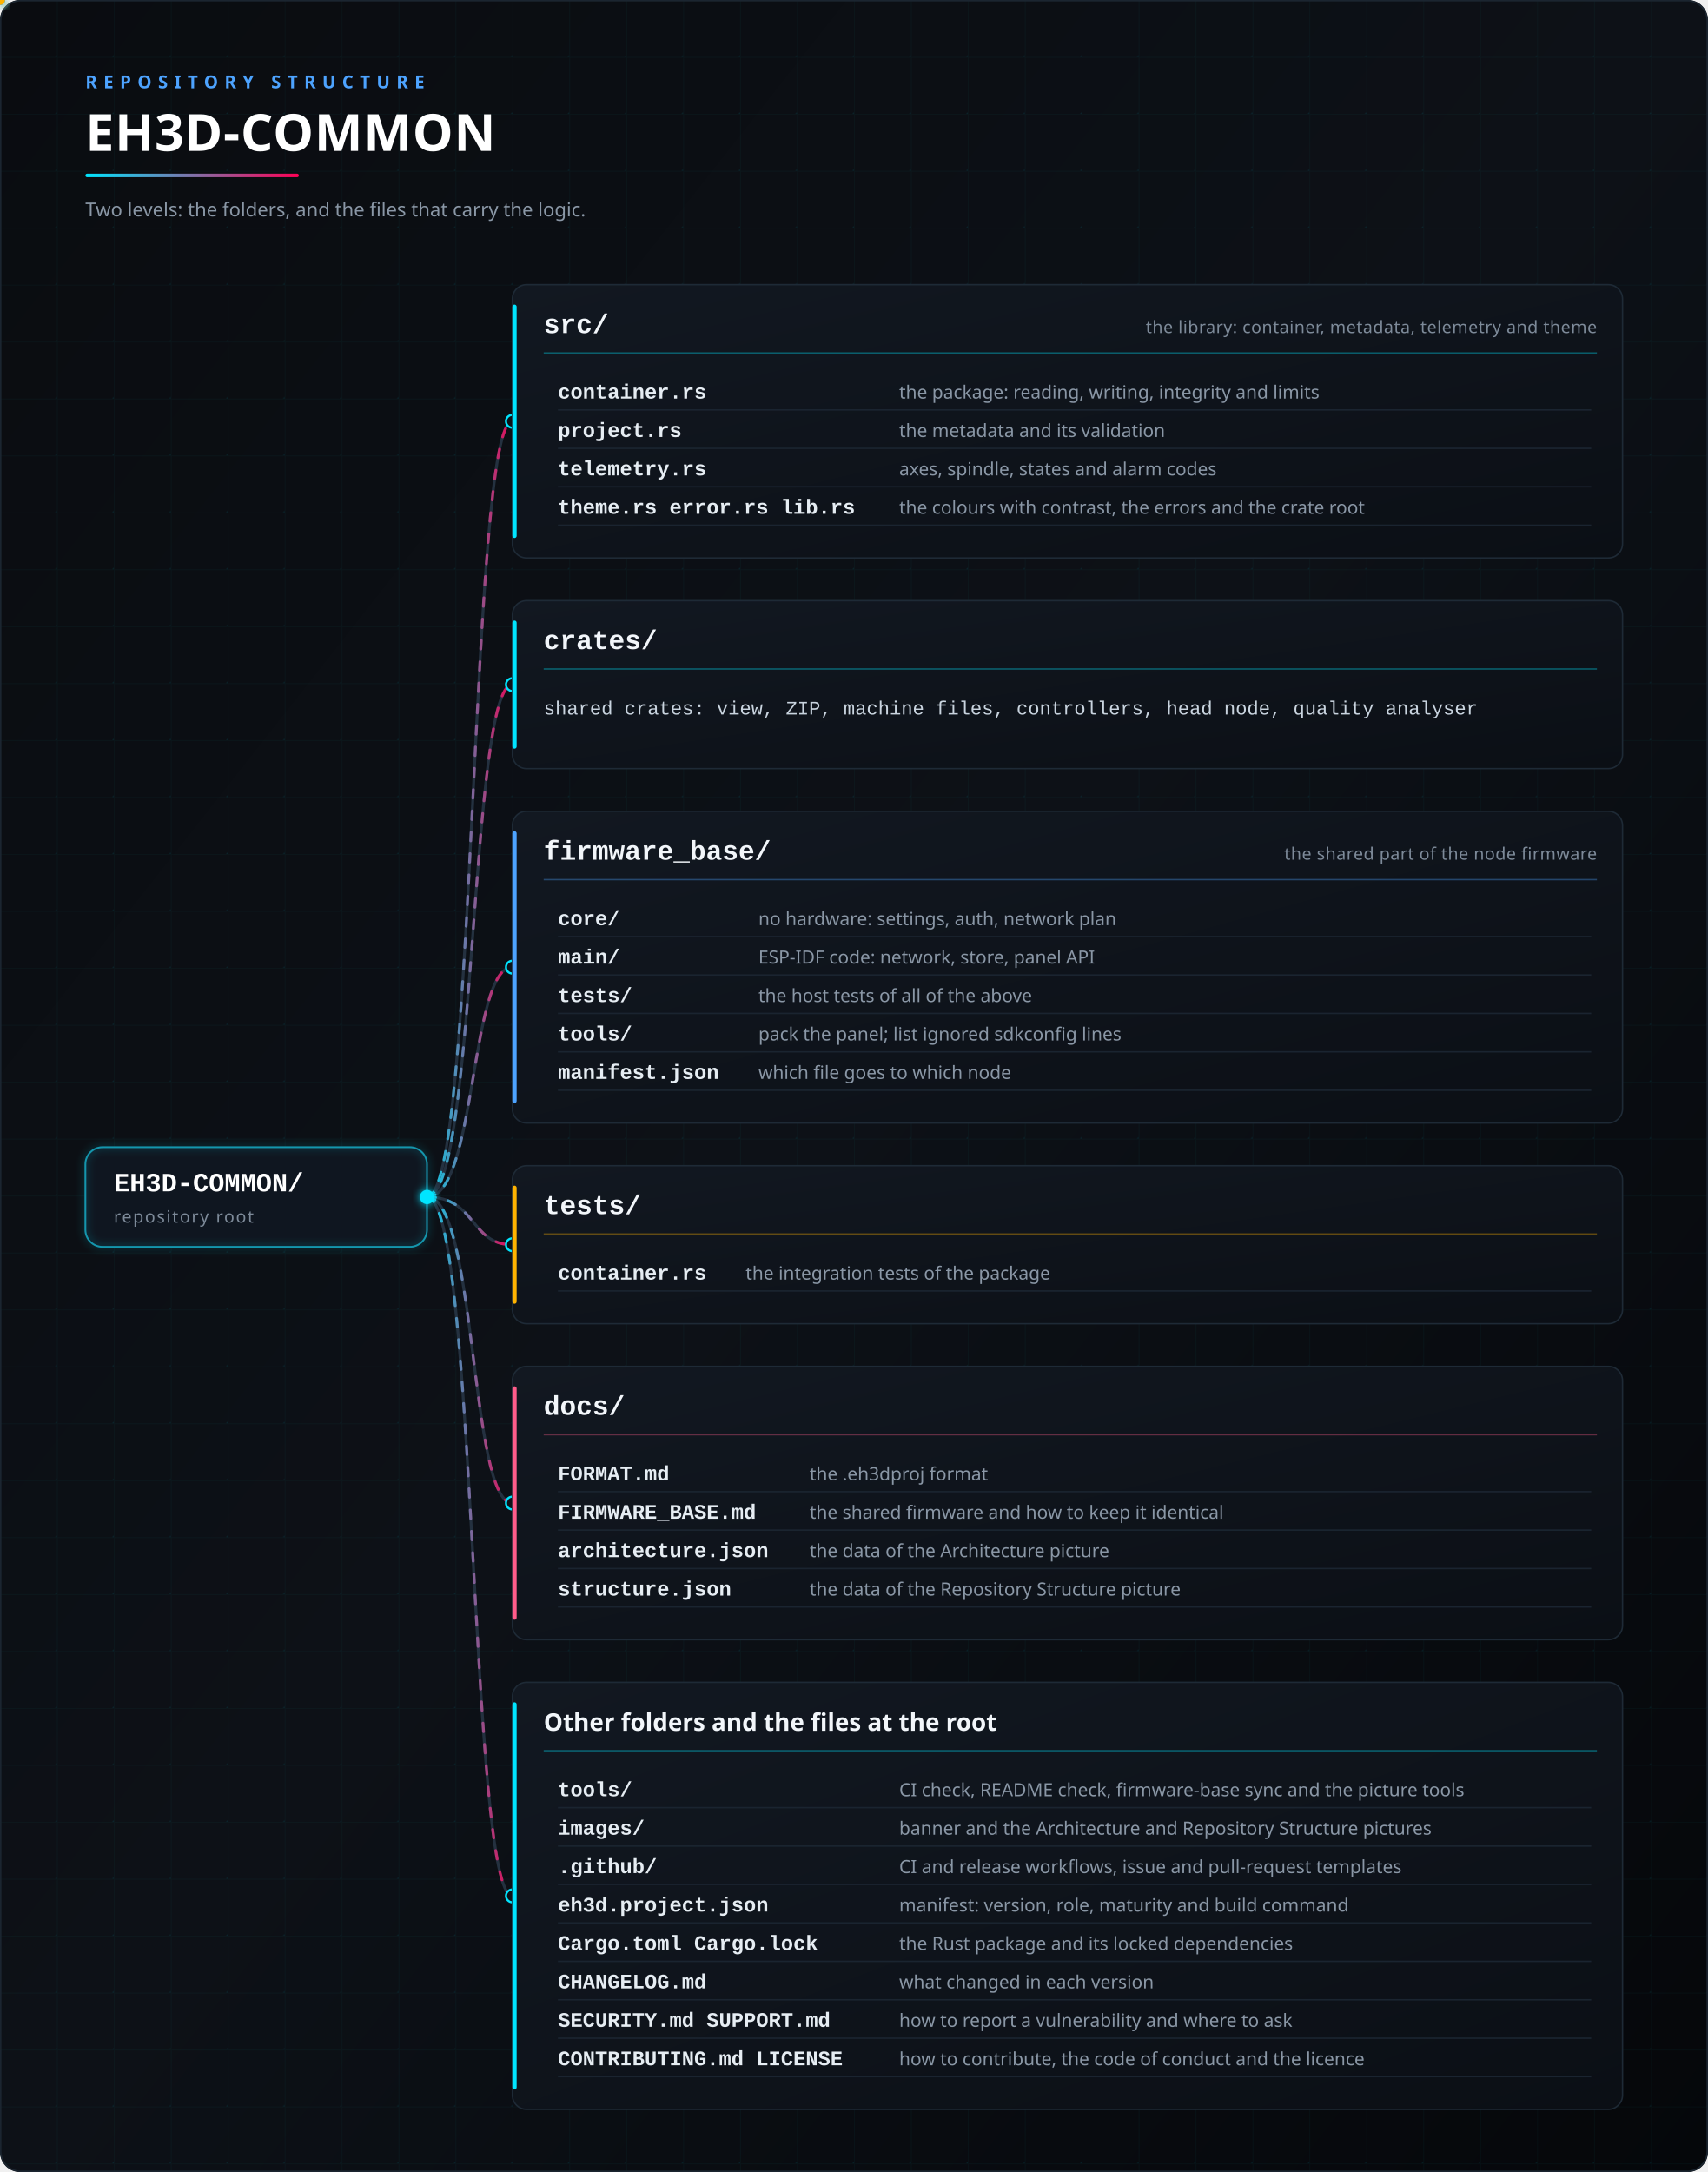
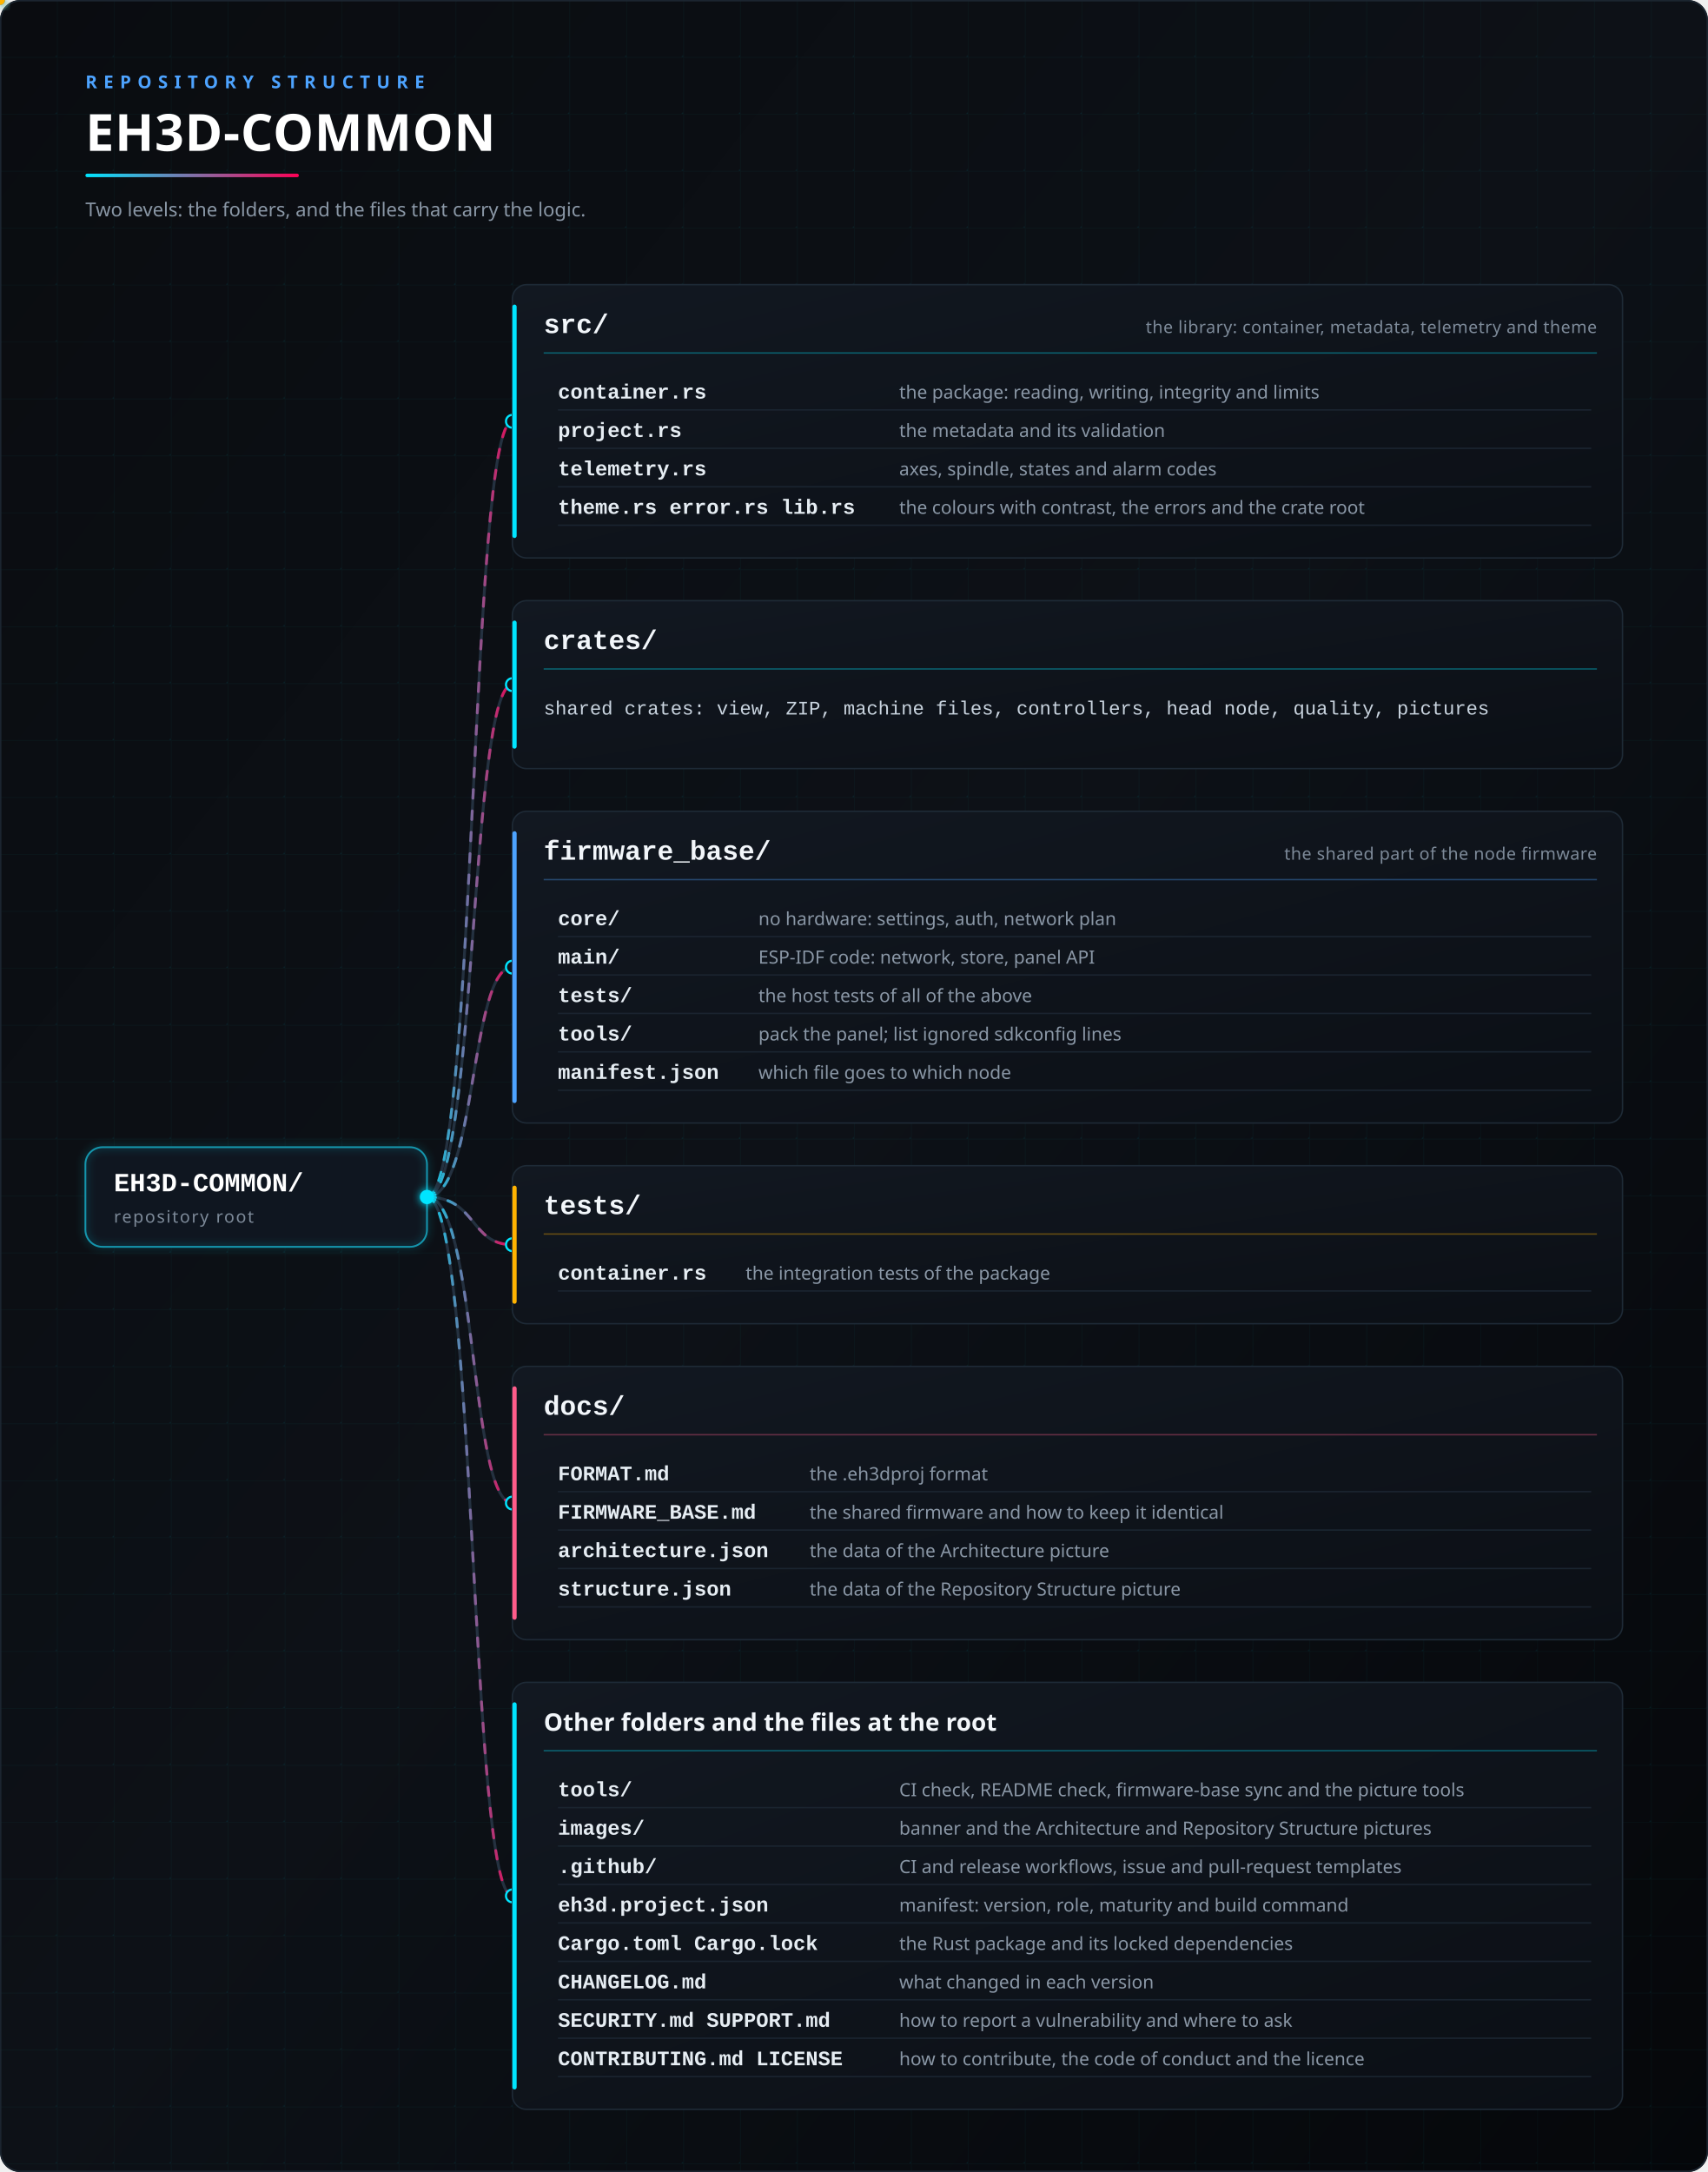
<svg xmlns="http://www.w3.org/2000/svg" viewBox="0 0 1200 1526" width="100%" role="img" aria-labelledby="t d">
  <defs>
    <linearGradient id="bg" x1="0" y1="0" x2="1" y2="1">
      <stop offset="0" stop-color="#0A0C10" />
      <stop offset="0.5" stop-color="#0D1117" />
      <stop offset="1" stop-color="#05070A" />
    </linearGradient>
    <linearGradient id="card" x1="0" y1="0" x2="1" y2="1">
      <stop offset="0" stop-color="#121821" />
      <stop offset="1" stop-color="#0B0F15" />
    </linearGradient>
    <linearGradient id="line" x1="0" y1="0" x2="1" y2="0">
      <stop offset="0" stop-color="#00E5FF" />
      <stop offset="1" stop-color="#FF0055" />
    </linearGradient>
    <filter id="glow" x="-50%" y="-50%" width="200%" height="200%">
      <feGaussianBlur stdDeviation="3" result="b" />
      <feMerge>
        <feMergeNode in="b" />
        <feMergeNode in="SourceGraphic" />
      </feMerge>
    </filter>
    <pattern id="grid" width="40" height="40" patternUnits="userSpaceOnUse">
      <path d="M40 0H0V40" fill="none" stroke="#00E5FF" stroke-opacity="0.035" />
      <circle cx="40" cy="40" r="1" fill="#00E5FF" fill-opacity="0.09" />
    </pattern>
  </defs>
  <rect width="1200" height="1526" rx="14" fill="url(#bg)" />
  <rect width="1200" height="1526" rx="14" fill="url(#grid)" />
  <rect x="0.5" y="0.5" width="1199" height="1525" rx="14" fill="none" stroke="#1B2530" />
  <text x="60" y="62" font-family="'Segoe UI','Noto Sans','Noto Sans CJK SC','Microsoft YaHei','Yu Gothic','Helvetica Neue',Helvetica,Arial,sans-serif" font-size="12.5" font-weight="600" fill="#4DA3FF" text-anchor="start" letter-spacing="4.5">REPOSITORY STRUCTURE</text>
  <text x="60" y="106" font-family="'Segoe UI','Noto Sans','Noto Sans CJK SC','Microsoft YaHei','Yu Gothic','Helvetica Neue',Helvetica,Arial,sans-serif" font-size="36" font-weight="700" fill="#FFFFFF" text-anchor="start" letter-spacing="0.5">EH3D-COMMON</text>
  <rect x="60" y="122" width="150" height="2.5" rx="1.25" fill="url(#line)">
    <animate attributeName="width" values="40;150;150" keyTimes="0;0.4;1" dur="3s" repeatCount="indefinite" />
  </rect>
  <text x="60" y="152" font-family="'Segoe UI','Noto Sans','Noto Sans CJK SC','Microsoft YaHei','Yu Gothic','Helvetica Neue',Helvetica,Arial,sans-serif" font-size="13.5" font-weight="400" fill="#8A97A6" text-anchor="start">Two levels: the folders, and the files that carry the logic.</text>
  <path id="c0" d="M300,841 C335,841 330,296 360,296" fill="none" stroke="#243140" stroke-width="2" />
  <path d="M300,841 C335,841 330,296 360,296" fill="none" stroke="url(#line)" stroke-width="2" stroke-linecap="round" stroke-dasharray="6 9" opacity="0.9">
    <animate attributeName="stroke-dashoffset" from="0" to="-30" dur="1.6s" repeatCount="indefinite" />
  </path>
  <circle cx="360" cy="296" r="4.5" fill="#0D1117" stroke="#00E5FF" stroke-width="1.5" />
  <path id="c1" d="M300,841 C335,841 330,481 360,481" fill="none" stroke="#243140" stroke-width="2" />
  <path d="M300,841 C335,841 330,481 360,481" fill="none" stroke="url(#line)" stroke-width="2" stroke-linecap="round" stroke-dasharray="6 9" opacity="0.9">
    <animate attributeName="stroke-dashoffset" from="0" to="-30" dur="1.6s" repeatCount="indefinite" />
  </path>
  <circle cx="360" cy="481" r="4.5" fill="#0D1117" stroke="#00E5FF" stroke-width="1.5" />
  <path id="c2" d="M300,841 C335,841 330,679.5 360,679.5" fill="none" stroke="#243140" stroke-width="2" />
  <path d="M300,841 C335,841 330,679.5 360,679.5" fill="none" stroke="url(#line)" stroke-width="2" stroke-linecap="round" stroke-dasharray="6 9" opacity="0.9">
    <animate attributeName="stroke-dashoffset" from="0" to="-30" dur="1.6s" repeatCount="indefinite" />
  </path>
  <circle cx="360" cy="679.5" r="4.5" fill="#0D1117" stroke="#00E5FF" stroke-width="1.5" />
  <path id="c3" d="M300,841 C335,841 330,874.5 360,874.5" fill="none" stroke="#243140" stroke-width="2" />
  <path d="M300,841 C335,841 330,874.5 360,874.5" fill="none" stroke="url(#line)" stroke-width="2" stroke-linecap="round" stroke-dasharray="6 9" opacity="0.9">
    <animate attributeName="stroke-dashoffset" from="0" to="-30" dur="1.6s" repeatCount="indefinite" />
  </path>
  <circle cx="360" cy="874.5" r="4.5" fill="#0D1117" stroke="#00E5FF" stroke-width="1.5" />
  <path id="c4" d="M300,841 C335,841 330,1056 360,1056" fill="none" stroke="#243140" stroke-width="2" />
  <path d="M300,841 C335,841 330,1056 360,1056" fill="none" stroke="url(#line)" stroke-width="2" stroke-linecap="round" stroke-dasharray="6 9" opacity="0.9">
    <animate attributeName="stroke-dashoffset" from="0" to="-30" dur="1.6s" repeatCount="indefinite" />
  </path>
  <circle cx="360" cy="1056" r="4.5" fill="#0D1117" stroke="#00E5FF" stroke-width="1.5" />
  <path id="c5" d="M300,841 C335,841 330,1332 360,1332" fill="none" stroke="#243140" stroke-width="2" />
  <path d="M300,841 C335,841 330,1332 360,1332" fill="none" stroke="url(#line)" stroke-width="2" stroke-linecap="round" stroke-dasharray="6 9" opacity="0.9">
    <animate attributeName="stroke-dashoffset" from="0" to="-30" dur="1.6s" repeatCount="indefinite" />
  </path>
  <circle cx="360" cy="1332" r="4.5" fill="#0D1117" stroke="#00E5FF" stroke-width="1.5" />
  <circle r="3.5" fill="#00E5FF" filter="url(#glow)">
    <animateMotion dur="3.4s" repeatCount="indefinite">
      <mpath href="#c0" />
    </animateMotion>
  </circle>
  <circle r="3.5" fill="#4DA3FF" filter="url(#glow)">
    <animateMotion dur="4.2s" repeatCount="indefinite">
      <mpath href="#c1" />
    </animateMotion>
  </circle>
  <circle r="3.5" fill="#FFB300" filter="url(#glow)">
    <animateMotion dur="5.0s" repeatCount="indefinite">
      <mpath href="#c2" />
    </animateMotion>
  </circle>
  <circle r="3.5" fill="#00E5FF" filter="url(#glow)">
    <animateMotion dur="5.8s" repeatCount="indefinite">
      <mpath href="#c3" />
    </animateMotion>
  </circle>
  <circle r="3.5" fill="#4DA3FF" filter="url(#glow)">
    <animateMotion dur="6.6s" repeatCount="indefinite">
      <mpath href="#c4" />
    </animateMotion>
  </circle>
  <circle r="3.5" fill="#FFB300" filter="url(#glow)">
    <animateMotion dur="7.4s" repeatCount="indefinite">
      <mpath href="#c5" />
    </animateMotion>
  </circle>
  <rect x="60" y="806" width="240" height="70" rx="12" fill="#0F1620" stroke="#2A3A4C" stroke-width="1.2" />
  <rect x="60" y="806" width="240" height="70" rx="12" fill="none" stroke="#00E5FF" stroke-opacity="0.5" stroke-width="1.2" filter="url(#glow)">
    <animate attributeName="stroke-opacity" values="0.15;0.6;0.15" dur="3.6s" repeatCount="indefinite" />
  </rect>
  <text x="80" y="837" font-family="'JetBrains Mono','Cascadia Code','SFMono-Regular',Consolas,'Liberation Mono',monospace" font-size="18.5" font-weight="700" fill="#FFFFFF" text-anchor="start">EH3D-COMMON/</text>
  <text x="80" y="859" font-family="'Segoe UI','Noto Sans','Noto Sans CJK SC','Microsoft YaHei','Yu Gothic','Helvetica Neue',Helvetica,Arial,sans-serif" font-size="12" font-weight="400" fill="#7D8A99" text-anchor="start" letter-spacing="1">repository root</text>
  <circle cx="300" cy="841" r="5" fill="#00E5FF" filter="url(#glow)" />
  <rect x="360" y="200" width="780" height="192" rx="10" fill="url(#card)" stroke="#1E2A36" stroke-width="1" />
  <rect x="360" y="214" width="3" height="164" rx="1.5" fill="#00E5FF">
    <animate attributeName="opacity" values="0.55;1;0.55" dur="4s" begin="0s" repeatCount="indefinite" />
  </rect>
  <text x="382" y="234" font-family="'JetBrains Mono','Cascadia Code','SFMono-Regular',Consolas,'Liberation Mono',monospace" font-size="19" font-weight="700" fill="#F2F6FA" text-anchor="start">src/</text>
  <text x="1122" y="234" font-family="'Segoe UI','Noto Sans','Noto Sans CJK SC','Microsoft YaHei','Yu Gothic','Helvetica Neue',Helvetica,Arial,sans-serif" font-size="12" font-weight="400" fill="#7D8A99" text-anchor="end" letter-spacing="0.3">the library: container, metadata, telemetry and theme</text>
  <line x1="382" y1="248" x2="1122" y2="248" stroke="#00E5FF" stroke-opacity="0.35" stroke-width="1" />
  <text x="392" y="280" font-family="'JetBrains Mono','Cascadia Code','SFMono-Regular',Consolas,'Liberation Mono',monospace" font-size="14.5" font-weight="600" fill="#E6EDF3" text-anchor="start">container.rs</text>
  <text x="631.76" y="280" font-family="'Segoe UI','Noto Sans','Noto Sans CJK SC','Microsoft YaHei','Yu Gothic','Helvetica Neue',Helvetica,Arial,sans-serif" font-size="12.8" font-weight="400" fill="#8A97A6" text-anchor="start">the package: reading, writing, integrity and limits</text>
  <line x1="392" y1="288" x2="1118" y2="288" stroke="#1A2430" stroke-width="1" />
  <text x="392" y="307" font-family="'JetBrains Mono','Cascadia Code','SFMono-Regular',Consolas,'Liberation Mono',monospace" font-size="14.5" font-weight="600" fill="#E6EDF3" text-anchor="start">project.rs</text>
  <text x="631.76" y="307" font-family="'Segoe UI','Noto Sans','Noto Sans CJK SC','Microsoft YaHei','Yu Gothic','Helvetica Neue',Helvetica,Arial,sans-serif" font-size="12.8" font-weight="400" fill="#8A97A6" text-anchor="start">the metadata and its validation</text>
  <line x1="392" y1="315" x2="1118" y2="315" stroke="#1A2430" stroke-width="1" />
  <text x="392" y="334" font-family="'JetBrains Mono','Cascadia Code','SFMono-Regular',Consolas,'Liberation Mono',monospace" font-size="14.5" font-weight="600" fill="#E6EDF3" text-anchor="start">telemetry.rs</text>
  <text x="631.76" y="334" font-family="'Segoe UI','Noto Sans','Noto Sans CJK SC','Microsoft YaHei','Yu Gothic','Helvetica Neue',Helvetica,Arial,sans-serif" font-size="12.8" font-weight="400" fill="#8A97A6" text-anchor="start">axes, spindle, states and alarm codes</text>
  <line x1="392" y1="342" x2="1118" y2="342" stroke="#1A2430" stroke-width="1" />
  <text x="392" y="361" font-family="'JetBrains Mono','Cascadia Code','SFMono-Regular',Consolas,'Liberation Mono',monospace" font-size="14.5" font-weight="600" fill="#E6EDF3" text-anchor="start">theme.rs error.rs lib.rs</text>
  <text x="631.76" y="361" font-family="'Segoe UI','Noto Sans','Noto Sans CJK SC','Microsoft YaHei','Yu Gothic','Helvetica Neue',Helvetica,Arial,sans-serif" font-size="12.8" font-weight="400" fill="#8A97A6" text-anchor="start">the colours with contrast, the errors and the crate root</text>
  <line x1="392" y1="369" x2="1118" y2="369" stroke="#1A2430" stroke-width="1" />
  <rect x="360" y="422" width="780" height="118" rx="10" fill="url(#card)" stroke="#1E2A36" stroke-width="1" />
  <rect x="360" y="436" width="3" height="90" rx="1.5" fill="#00E5FF">
    <animate attributeName="opacity" values="0.55;1;0.55" dur="4s" begin="0.6s" repeatCount="indefinite" />
  </rect>
  <text x="382" y="456" font-family="'JetBrains Mono','Cascadia Code','SFMono-Regular',Consolas,'Liberation Mono',monospace" font-size="19" font-weight="700" fill="#F2F6FA" text-anchor="start">crates/</text>
  <line x1="382" y1="470" x2="1122" y2="470" stroke="#00E5FF" stroke-opacity="0.35" stroke-width="1" />
-   <text x="382" y="502" font-family="'JetBrains Mono','Cascadia Code','SFMono-Regular',Consolas,'Liberation Mono',monospace" font-size="13.5" font-weight="400" fill="#C9D4DF" text-anchor="start">shared crates: view, ZIP, machine files, controllers, head node, quality analyser</text>
+   <text x="382" y="502" font-family="'JetBrains Mono','Cascadia Code','SFMono-Regular',Consolas,'Liberation Mono',monospace" font-size="13.5" font-weight="400" fill="#C9D4DF" text-anchor="start">shared crates: view, ZIP, machine files, controllers, head node, quality, pictures</text>
  <rect x="360" y="570" width="780" height="219" rx="10" fill="url(#card)" stroke="#1E2A36" stroke-width="1" />
  <rect x="360" y="584" width="3" height="191" rx="1.5" fill="#4DA3FF">
    <animate attributeName="opacity" values="0.55;1;0.55" dur="4s" begin="1.2s" repeatCount="indefinite" />
  </rect>
  <text x="382" y="604" font-family="'JetBrains Mono','Cascadia Code','SFMono-Regular',Consolas,'Liberation Mono',monospace" font-size="19" font-weight="700" fill="#F2F6FA" text-anchor="start">firmware_base/</text>
  <text x="1122" y="604" font-family="'Segoe UI','Noto Sans','Noto Sans CJK SC','Microsoft YaHei','Yu Gothic','Helvetica Neue',Helvetica,Arial,sans-serif" font-size="12" font-weight="400" fill="#7D8A99" text-anchor="end" letter-spacing="0.3">the shared part of the node firmware</text>
  <line x1="382" y1="618" x2="1122" y2="618" stroke="#4DA3FF" stroke-opacity="0.35" stroke-width="1" />
  <text x="392" y="650" font-family="'JetBrains Mono','Cascadia Code','SFMono-Regular',Consolas,'Liberation Mono',monospace" font-size="14.5" font-weight="600" fill="#E6EDF3" text-anchor="start">core/</text>
  <text x="532.87" y="650" font-family="'Segoe UI','Noto Sans','Noto Sans CJK SC','Microsoft YaHei','Yu Gothic','Helvetica Neue',Helvetica,Arial,sans-serif" font-size="12.8" font-weight="400" fill="#8A97A6" text-anchor="start">no hardware: settings, auth, network plan</text>
  <line x1="392" y1="658" x2="1118" y2="658" stroke="#1A2430" stroke-width="1" />
  <text x="392" y="677" font-family="'JetBrains Mono','Cascadia Code','SFMono-Regular',Consolas,'Liberation Mono',monospace" font-size="14.5" font-weight="600" fill="#E6EDF3" text-anchor="start">main/</text>
  <text x="532.87" y="677" font-family="'Segoe UI','Noto Sans','Noto Sans CJK SC','Microsoft YaHei','Yu Gothic','Helvetica Neue',Helvetica,Arial,sans-serif" font-size="12.8" font-weight="400" fill="#8A97A6" text-anchor="start">ESP-IDF code: network, store, panel API</text>
  <line x1="392" y1="685" x2="1118" y2="685" stroke="#1A2430" stroke-width="1" />
  <text x="392" y="704" font-family="'JetBrains Mono','Cascadia Code','SFMono-Regular',Consolas,'Liberation Mono',monospace" font-size="14.5" font-weight="600" fill="#E6EDF3" text-anchor="start">tests/</text>
  <text x="532.87" y="704" font-family="'Segoe UI','Noto Sans','Noto Sans CJK SC','Microsoft YaHei','Yu Gothic','Helvetica Neue',Helvetica,Arial,sans-serif" font-size="12.8" font-weight="400" fill="#8A97A6" text-anchor="start">the host tests of all of the above</text>
  <line x1="392" y1="712" x2="1118" y2="712" stroke="#1A2430" stroke-width="1" />
  <text x="392" y="731" font-family="'JetBrains Mono','Cascadia Code','SFMono-Regular',Consolas,'Liberation Mono',monospace" font-size="14.5" font-weight="600" fill="#E6EDF3" text-anchor="start">tools/</text>
  <text x="532.87" y="731" font-family="'Segoe UI','Noto Sans','Noto Sans CJK SC','Microsoft YaHei','Yu Gothic','Helvetica Neue',Helvetica,Arial,sans-serif" font-size="12.8" font-weight="400" fill="#8A97A6" text-anchor="start">pack the panel; list ignored sdkconfig lines</text>
  <line x1="392" y1="739" x2="1118" y2="739" stroke="#1A2430" stroke-width="1" />
  <text x="392" y="758" font-family="'JetBrains Mono','Cascadia Code','SFMono-Regular',Consolas,'Liberation Mono',monospace" font-size="14.5" font-weight="600" fill="#E6EDF3" text-anchor="start">manifest.json</text>
  <text x="532.87" y="758" font-family="'Segoe UI','Noto Sans','Noto Sans CJK SC','Microsoft YaHei','Yu Gothic','Helvetica Neue',Helvetica,Arial,sans-serif" font-size="12.8" font-weight="400" fill="#8A97A6" text-anchor="start">which file goes to which node</text>
  <line x1="392" y1="766" x2="1118" y2="766" stroke="#1A2430" stroke-width="1" />
  <rect x="360" y="819" width="780" height="111" rx="10" fill="url(#card)" stroke="#1E2A36" stroke-width="1" />
  <rect x="360" y="833" width="3" height="83" rx="1.5" fill="#FFB300">
    <animate attributeName="opacity" values="0.55;1;0.55" dur="4s" begin="1.8s" repeatCount="indefinite" />
  </rect>
  <text x="382" y="853" font-family="'JetBrains Mono','Cascadia Code','SFMono-Regular',Consolas,'Liberation Mono',monospace" font-size="19" font-weight="700" fill="#F2F6FA" text-anchor="start">tests/</text>
  <line x1="382" y1="867" x2="1122" y2="867" stroke="#FFB300" stroke-opacity="0.35" stroke-width="1" />
  <text x="392" y="899" font-family="'JetBrains Mono','Cascadia Code','SFMono-Regular',Consolas,'Liberation Mono',monospace" font-size="14.5" font-weight="600" fill="#E6EDF3" text-anchor="start">container.rs</text>
  <text x="523.88" y="899" font-family="'Segoe UI','Noto Sans','Noto Sans CJK SC','Microsoft YaHei','Yu Gothic','Helvetica Neue',Helvetica,Arial,sans-serif" font-size="12.8" font-weight="400" fill="#8A97A6" text-anchor="start">the integration tests of the package</text>
  <line x1="392" y1="907" x2="1118" y2="907" stroke="#1A2430" stroke-width="1" />
  <rect x="360" y="960" width="780" height="192" rx="10" fill="url(#card)" stroke="#1E2A36" stroke-width="1" />
  <rect x="360" y="974" width="3" height="164" rx="1.5" fill="#FF5C8A">
    <animate attributeName="opacity" values="0.55;1;0.55" dur="4s" begin="2.4s" repeatCount="indefinite" />
  </rect>
  <text x="382" y="994" font-family="'JetBrains Mono','Cascadia Code','SFMono-Regular',Consolas,'Liberation Mono',monospace" font-size="19" font-weight="700" fill="#F2F6FA" text-anchor="start">docs/</text>
  <line x1="382" y1="1008" x2="1122" y2="1008" stroke="#FF5C8A" stroke-opacity="0.35" stroke-width="1" />
  <text x="392" y="1040" font-family="'JetBrains Mono','Cascadia Code','SFMono-Regular',Consolas,'Liberation Mono',monospace" font-size="14.5" font-weight="600" fill="#E6EDF3" text-anchor="start">FORMAT.md</text>
  <text x="568.83" y="1040" font-family="'Segoe UI','Noto Sans','Noto Sans CJK SC','Microsoft YaHei','Yu Gothic','Helvetica Neue',Helvetica,Arial,sans-serif" font-size="12.8" font-weight="400" fill="#8A97A6" text-anchor="start">the .eh3dproj format</text>
  <line x1="392" y1="1048" x2="1118" y2="1048" stroke="#1A2430" stroke-width="1" />
  <text x="392" y="1067" font-family="'JetBrains Mono','Cascadia Code','SFMono-Regular',Consolas,'Liberation Mono',monospace" font-size="14.5" font-weight="600" fill="#E6EDF3" text-anchor="start">FIRMWARE_BASE.md</text>
  <text x="568.83" y="1067" font-family="'Segoe UI','Noto Sans','Noto Sans CJK SC','Microsoft YaHei','Yu Gothic','Helvetica Neue',Helvetica,Arial,sans-serif" font-size="12.8" font-weight="400" fill="#8A97A6" text-anchor="start">the shared firmware and how to keep it identical</text>
  <line x1="392" y1="1075" x2="1118" y2="1075" stroke="#1A2430" stroke-width="1" />
  <text x="392" y="1094" font-family="'JetBrains Mono','Cascadia Code','SFMono-Regular',Consolas,'Liberation Mono',monospace" font-size="14.5" font-weight="600" fill="#E6EDF3" text-anchor="start">architecture.json</text>
  <text x="568.83" y="1094" font-family="'Segoe UI','Noto Sans','Noto Sans CJK SC','Microsoft YaHei','Yu Gothic','Helvetica Neue',Helvetica,Arial,sans-serif" font-size="12.8" font-weight="400" fill="#8A97A6" text-anchor="start">the data of the Architecture picture</text>
  <line x1="392" y1="1102" x2="1118" y2="1102" stroke="#1A2430" stroke-width="1" />
  <text x="392" y="1121" font-family="'JetBrains Mono','Cascadia Code','SFMono-Regular',Consolas,'Liberation Mono',monospace" font-size="14.5" font-weight="600" fill="#E6EDF3" text-anchor="start">structure.json</text>
  <text x="568.83" y="1121" font-family="'Segoe UI','Noto Sans','Noto Sans CJK SC','Microsoft YaHei','Yu Gothic','Helvetica Neue',Helvetica,Arial,sans-serif" font-size="12.8" font-weight="400" fill="#8A97A6" text-anchor="start">the data of the Repository Structure picture</text>
  <line x1="392" y1="1129" x2="1118" y2="1129" stroke="#1A2430" stroke-width="1" />
  <rect x="360" y="1182" width="780" height="300" rx="10" fill="url(#card)" stroke="#1E2A36" stroke-width="1" />
  <rect x="360" y="1196" width="3" height="272" rx="1.5" fill="#00E5FF">
    <animate attributeName="opacity" values="0.55;1;0.55" dur="4s" begin="3s" repeatCount="indefinite" />
  </rect>
  <text x="382" y="1216" font-family="'Segoe UI','Noto Sans','Noto Sans CJK SC','Microsoft YaHei','Yu Gothic','Helvetica Neue',Helvetica,Arial,sans-serif" font-size="17" font-weight="700" fill="#F2F6FA" text-anchor="start">Other folders and the files at the root</text>
  <line x1="382" y1="1230" x2="1122" y2="1230" stroke="#00E5FF" stroke-opacity="0.35" stroke-width="1" />
  <text x="392" y="1262" font-family="'JetBrains Mono','Cascadia Code','SFMono-Regular',Consolas,'Liberation Mono',monospace" font-size="14.5" font-weight="600" fill="#E6EDF3" text-anchor="start">tools/</text>
  <text x="631.76" y="1262" font-family="'Segoe UI','Noto Sans','Noto Sans CJK SC','Microsoft YaHei','Yu Gothic','Helvetica Neue',Helvetica,Arial,sans-serif" font-size="12.8" font-weight="400" fill="#8A97A6" text-anchor="start">CI check, README check, firmware-base sync and the picture tools</text>
  <line x1="392" y1="1270" x2="1118" y2="1270" stroke="#1A2430" stroke-width="1" />
  <text x="392" y="1289" font-family="'JetBrains Mono','Cascadia Code','SFMono-Regular',Consolas,'Liberation Mono',monospace" font-size="14.5" font-weight="600" fill="#E6EDF3" text-anchor="start">images/</text>
  <text x="631.76" y="1289" font-family="'Segoe UI','Noto Sans','Noto Sans CJK SC','Microsoft YaHei','Yu Gothic','Helvetica Neue',Helvetica,Arial,sans-serif" font-size="12.8" font-weight="400" fill="#8A97A6" text-anchor="start">banner and the Architecture and Repository Structure pictures</text>
  <line x1="392" y1="1297" x2="1118" y2="1297" stroke="#1A2430" stroke-width="1" />
  <text x="392" y="1316" font-family="'JetBrains Mono','Cascadia Code','SFMono-Regular',Consolas,'Liberation Mono',monospace" font-size="14.5" font-weight="600" fill="#E6EDF3" text-anchor="start">.github/</text>
  <text x="631.76" y="1316" font-family="'Segoe UI','Noto Sans','Noto Sans CJK SC','Microsoft YaHei','Yu Gothic','Helvetica Neue',Helvetica,Arial,sans-serif" font-size="12.8" font-weight="400" fill="#8A97A6" text-anchor="start">CI and release workflows, issue and pull-request templates</text>
  <line x1="392" y1="1324" x2="1118" y2="1324" stroke="#1A2430" stroke-width="1" />
  <text x="392" y="1343" font-family="'JetBrains Mono','Cascadia Code','SFMono-Regular',Consolas,'Liberation Mono',monospace" font-size="14.5" font-weight="600" fill="#E6EDF3" text-anchor="start">eh3d.project.json</text>
  <text x="631.76" y="1343" font-family="'Segoe UI','Noto Sans','Noto Sans CJK SC','Microsoft YaHei','Yu Gothic','Helvetica Neue',Helvetica,Arial,sans-serif" font-size="12.8" font-weight="400" fill="#8A97A6" text-anchor="start">manifest: version, role, maturity and build command</text>
  <line x1="392" y1="1351" x2="1118" y2="1351" stroke="#1A2430" stroke-width="1" />
  <text x="392" y="1370" font-family="'JetBrains Mono','Cascadia Code','SFMono-Regular',Consolas,'Liberation Mono',monospace" font-size="14.5" font-weight="600" fill="#E6EDF3" text-anchor="start">Cargo.toml  Cargo.lock</text>
  <text x="631.76" y="1370" font-family="'Segoe UI','Noto Sans','Noto Sans CJK SC','Microsoft YaHei','Yu Gothic','Helvetica Neue',Helvetica,Arial,sans-serif" font-size="12.8" font-weight="400" fill="#8A97A6" text-anchor="start">the Rust package and its locked dependencies</text>
  <line x1="392" y1="1378" x2="1118" y2="1378" stroke="#1A2430" stroke-width="1" />
  <text x="392" y="1397" font-family="'JetBrains Mono','Cascadia Code','SFMono-Regular',Consolas,'Liberation Mono',monospace" font-size="14.5" font-weight="600" fill="#E6EDF3" text-anchor="start">CHANGELOG.md</text>
  <text x="631.76" y="1397" font-family="'Segoe UI','Noto Sans','Noto Sans CJK SC','Microsoft YaHei','Yu Gothic','Helvetica Neue',Helvetica,Arial,sans-serif" font-size="12.8" font-weight="400" fill="#8A97A6" text-anchor="start">what changed in each version</text>
  <line x1="392" y1="1405" x2="1118" y2="1405" stroke="#1A2430" stroke-width="1" />
  <text x="392" y="1424" font-family="'JetBrains Mono','Cascadia Code','SFMono-Regular',Consolas,'Liberation Mono',monospace" font-size="14.5" font-weight="600" fill="#E6EDF3" text-anchor="start">SECURITY.md  SUPPORT.md</text>
  <text x="631.76" y="1424" font-family="'Segoe UI','Noto Sans','Noto Sans CJK SC','Microsoft YaHei','Yu Gothic','Helvetica Neue',Helvetica,Arial,sans-serif" font-size="12.8" font-weight="400" fill="#8A97A6" text-anchor="start">how to report a vulnerability and where to ask</text>
  <line x1="392" y1="1432" x2="1118" y2="1432" stroke="#1A2430" stroke-width="1" />
  <text x="392" y="1451" font-family="'JetBrains Mono','Cascadia Code','SFMono-Regular',Consolas,'Liberation Mono',monospace" font-size="14.5" font-weight="600" fill="#E6EDF3" text-anchor="start">CONTRIBUTING.md  LICENSE</text>
  <text x="631.76" y="1451" font-family="'Segoe UI','Noto Sans','Noto Sans CJK SC','Microsoft YaHei','Yu Gothic','Helvetica Neue',Helvetica,Arial,sans-serif" font-size="12.8" font-weight="400" fill="#8A97A6" text-anchor="start">how to contribute, the code of conduct and the licence</text>
  <line x1="392" y1="1459" x2="1118" y2="1459" stroke="#1A2430" stroke-width="1" />
</svg>
